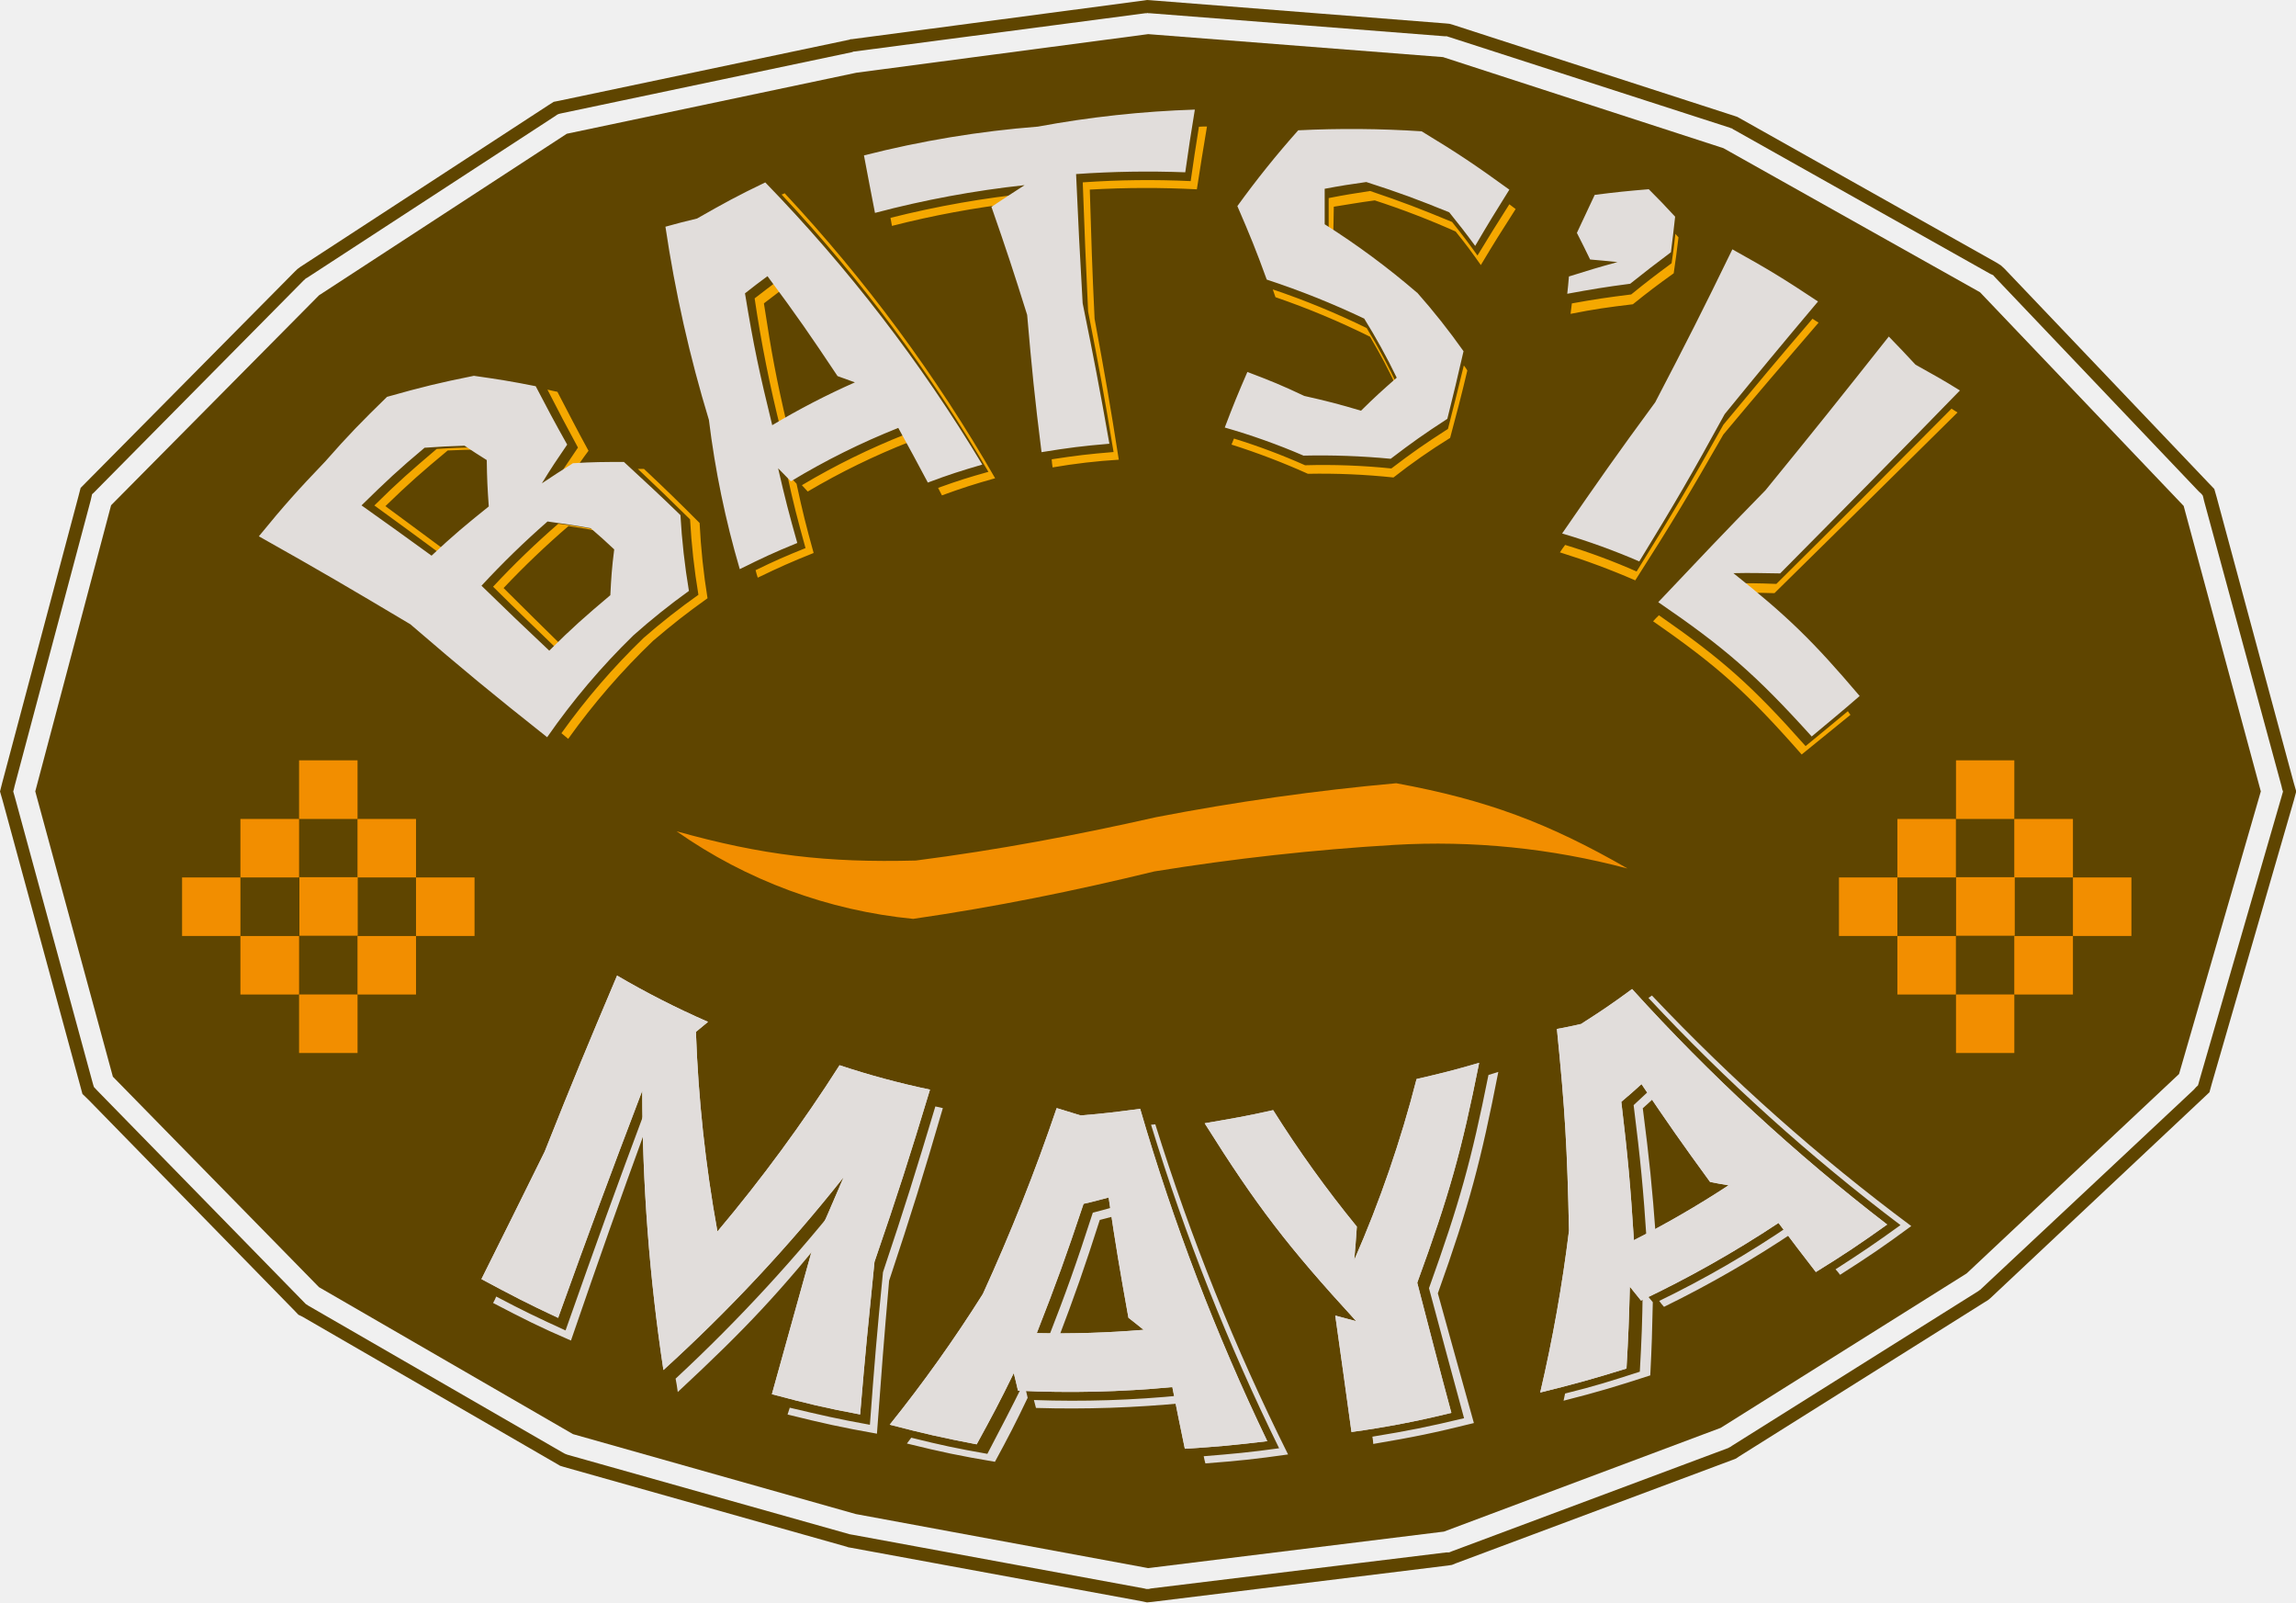
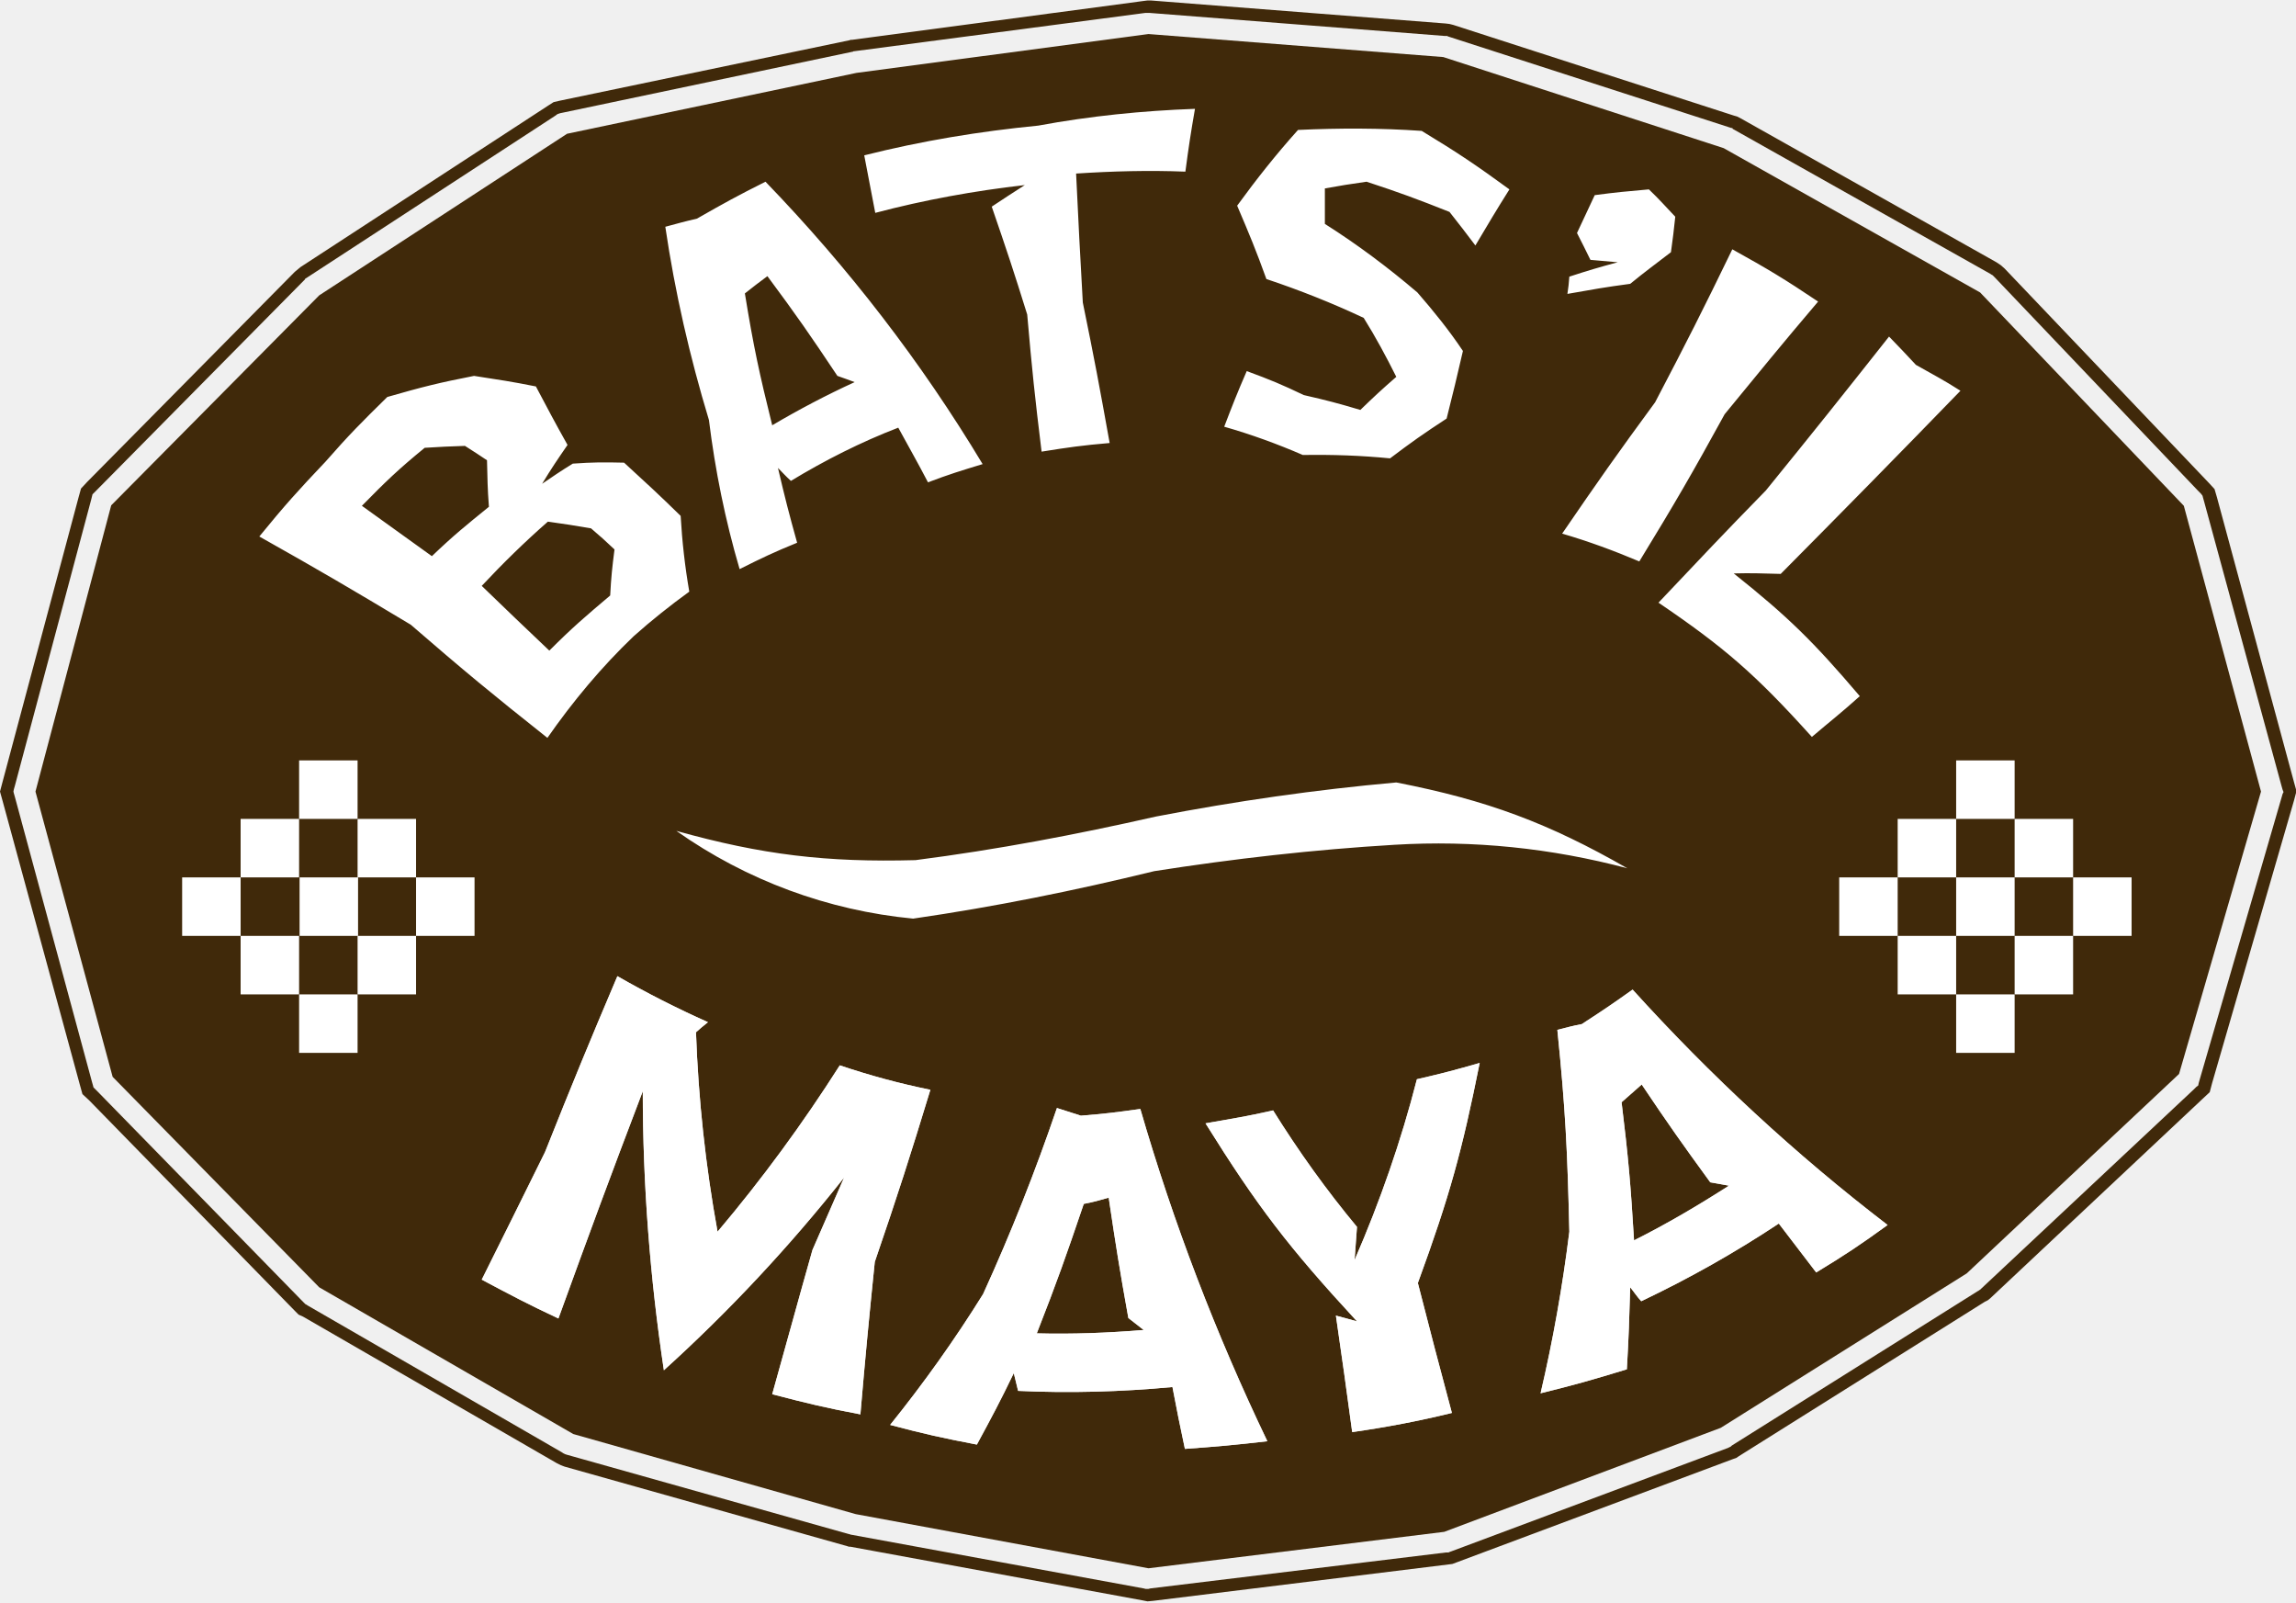
- <svg xmlns="http://www.w3.org/2000/svg" id="Capa_1" data-name="Capa 1" viewBox="0 0 479.05 334.21">
-   <defs>
-     <style>.cls-1{fill:#5f4500}.cls-2{fill:#f5a800}.cls-3{fill:#e1dddb}.cls-4{fill:#f28e00}</style>
-   </defs>
-   <path class="cls-1" d="M525,186.44l-16.07-59.53-.49-1.7-1.23-1.28L464.67,79.27l-.75-.69L463,78,409.5,47.92l-.58-.32-.71-.24L349.65,28.41l-.81-.23L348,28.1l-61.48-4.83-.73-.05-.75.11-60.84,8.06h-.27l-.27.11L163.28,44.2l-1.31.26-1.15.73-51.71,33.7-.62.46-.56.54L64.6,123.64,63.26,125l-.48,1.85L46.91,186.47l-.47,1.85.53,1.82,16.19,59.5.48,1.77L65,252.73l43,44,.69.73.86.42,53,30.65.75.44.84.26,59,16.64.3.11.31.05,61,11.22,1,.22,1.13-.11,61.67-7.58.83-.13.78-.32L408,327.72l.64-.25.62-.42,51.33-32.24.56-.34.54-.43,44.28-41.6,1.46-1.38.51-1.85,17.09-59,.51-1.9Zm-2.36,2.38-.21.73-17.07,58.94-.18.67-.15.48-.37.33-.47.53s-44.37,41.58-44.4,41.58l-.16.17-.17.09-.13.11-.22.15-51.3,32.2-.22.16-.16.1-.19.08a1.4,1.4,0,0,0-.18.12l-57.79,21.59-.3.13-.19.06h-.21l-.32,0-61.7,7.53-.4.1-.27,0-.27,0-.4-.1-61-11.23-.11,0-.18-.06-.11,0-59-16.62-.32-.13-.18-.06-.22-.13-.3-.16-53-30.59-.33-.23-.22-.12-.12-.14-.3-.3-43-44-.46-.49-.32-.34-.13-.4-.19-.67L49.52,189.43l-.19-.66-.13-.45.13-.46.16-.7,15.89-59.64.27-1.21L66,126l.5-.51L109.8,81.71l.22-.18.13-.15.16-.11.27-.15,51.73-33.71.38-.27L163,47l.34-.09.46-.1L224.21,34.1l.13-.05s0,0,.14-.07h.08l60.84-8,.27,0,.19-.05.18.05.32,0,61.47,4.8.27,0h.21l.24.09.27.08,58.54,18.91.32.13h.16l.14.17.23.11,53.52,30.09.34.15.24.11.19.23.26.28,42.47,44.63.51.46.3.38.1.37.16.7,16.16,59.5.16.7.16.46Z" transform="translate(-46.44 -23.22)" />
-   <polygon class="cls-1" points="471.71 165.08 454.65 224.03 410.33 265.63 359.02 297.84 301.28 319.48 239.56 327.1 178.54 315.82 119.55 299.15 66.56 268.5 23.55 224.59 7.36 165.08 23.18 105.39 66.56 61.6 118.26 27.9 178.68 15.17 239.56 7.12 301.07 11.91 359.59 30.91 413.12 60.96 455.61 105.53 471.71 165.08" />
-   <path class="cls-2" d="M163.33,159.24a9.29,9.29,0,0,1,.86-.83c-5.09-5-7.64-7.51-12.68-12.53a181.55,181.55,0,0,1,13.56-12.94c2.87.43,4.27.68,7.08,1.23l-.3-.26c-3.5-.69-5.3-1-8.92-1.44a177,177,0,0,0-13.61,13.13c5.55,5.51,8.39,8.22,14,13.64m-23.47-20.83c-5.17-3.86-7.8-5.76-13-9.61,5-4.86,7.66-7.16,13-11.61,2.69-.1,4-.18,6.65-.21-.29-.17-.43-.27-.64-.4-3.32,0-5,.08-8.31.29-5.32,4.53-8,6.83-13,11.79,5.8,4.21,8.69,6.33,14.46,10.59.35-.35.54-.54.88-.84m86.59-34.16c-.88-.32-1.36-.59-2.29-.89.18.28.27.41.45.71l1.23.45c.27-.08.37-.18.61-.27m-57.25,13c-2.68-4.91-3.91-7.37-6.49-12.3-.79-.18-1.23-.24-2.08-.46,2.49,4.88,3.8,7.32,6.37,12.09-2.14,3.14-3.21,4.74-5.23,7.93,1.7-1.13,2.58-1.67,4.32-2.74,1.16-1.85,1.77-2.73,3.11-4.52M332.31,93.48c2.46,4.23,3.59,6.4,5.66,10.72.08-.11.13-.11.24-.16a122.46,122.46,0,0,0-6.62-12.39A163,163,0,0,0,312,83.59c.24.67.35,1,.56,1.62a163,163,0,0,1,19.77,8.27m-126.48-7c1.49-1.16,2.32-1.74,3.83-2.92-.41-.7-.67-1-1.13-1.66-1.9,1.42-2.78,2.12-4.66,3.56A276.23,276.23,0,0,0,209.39,113c.54-.29.83-.43,1.36-.77-2.38-10.16-3.32-15.31-4.92-25.7M324.6,72.64c.08-2.46.08-3.78.13-6.3,3.38-.53,5.09-.86,8.55-1.32a170.55,170.55,0,0,1,16.87,6.49c2.23,2.76,3.28,4.19,5.26,7,2.81-4.7,4.26-7,7.26-11.68-.51-.41-.81-.61-1.31-1-2.73,4.29-4.05,6.4-6.65,10.69-2-2.79-3.08-4.21-5.3-7-6.73-2.78-10.13-4.1-17.1-6.46-3.45.54-5.23.8-8.65,1.48,0,2.89,0,4.4,0,7.34a10,10,0,0,1,1,.7M179.49,121c4.41,4.19,6.61,6.28,10.93,10.56a143.56,143.56,0,0,0,1.74,15.73,143,143,0,0,0-11.44,9,143.73,143.73,0,0,0-17.14,19.87c.5.44.85.73,1.41,1.18a144.93,144.93,0,0,1,17.72-20.46c4.44-3.75,6.72-5.55,11.35-8.87a141.43,141.43,0,0,1-1.65-15.7c-4.57-4.58-6.89-6.84-11.61-11.28-.47,0-.74,0-1.31,0m82.26-57.55a206.22,206.22,0,0,0-29.51,5.18c.11.66.16,1,.3,1.68a197.08,197.08,0,0,1,26-4.82c1.2-.83,1.84-1.24,3.19-2m147.94,83.31c2.78,0,4.15.05,7,.12q19.1-18.79,38.2-37.69c-.53-.3-.77-.51-1.25-.8-14.58,14.7-21.86,22-36.55,36.56-4-.15-5.86-.18-9.75-.09.91.72,1.42,1.12,2.33,1.9M425.9,90.53c-.51-.32-.78-.47-1.29-.82-7.5,8.75-11.2,13.2-18.59,22.1-6.93,12.4-10.59,18.51-18.11,30.62A131.75,131.75,0,0,0,373,136.89c-.45.61-.66.88-1.09,1.55a153.68,153.68,0,0,1,15.72,5.84c7.68-12,11.32-18.11,18.38-30.42,7.86-9.4,11.82-14,19.86-23.33M396,72c-.27,2.46-.41,3.7-.79,6.13-3.45,2.55-5.16,3.86-8.43,6.51-5.11.64-7.56,1-12.38,1.87-.13.9-.16,1.35-.27,2.18,5.09-1,7.69-1.37,13-2,3.3-2.65,5-3.94,8.52-6.46.43-3,.64-4.47,1-7.5-.27-.3-.37-.4-.64-.72m36.52,100.31a5.23,5.23,0,0,1-.54-.75c-3.54,2.95-5.28,4.36-8.82,7.28-11.22-12.65-17.44-18.14-30.6-27.29a16.27,16.27,0,0,0-1.22,1.26c13.37,9.27,19.63,14.84,31,27.78,4.1-3.28,6.11-5,10.19-8.28M214.48,137.56c-4.18,1.69-6.27,2.59-10.39,4.6.15.64.26.92.45,1.56,4.63-2.23,6.94-3.26,11.66-5.15-1.58-5.7-2.31-8.62-3.57-14.46-.83-.86-1.18-1.27-2-2.11,1.36,6.32,2.17,9.37,3.88,15.56m-5-73.76a323.58,323.58,0,0,1,43.16,57.84c-4.21,1.18-6.35,1.85-10.5,3.35l.8,1.56c4.4-1.59,6.62-2.31,11.1-3.57a322,322,0,0,0-43.92-59.45,2.5,2.5,0,0,1-.64.27m4.24,60.63c.47.53.72.78,1.22,1.32a147.89,147.89,0,0,1,21.28-10.38c-.32-.61-.51-.94-.89-1.56a150.31,150.31,0,0,0-21.61,10.62M351.85,99.49c-1.29,5.3-1.94,7.9-3.3,13.2-4.93,3.17-7.31,4.83-11.81,8.25a137.56,137.56,0,0,0-18-.67,133.61,133.61,0,0,0-14.84-5.57c-.19.52-.32.75-.51,1.26a147.64,147.64,0,0,1,15.94,6.09,143.45,143.45,0,0,1,17.85.77A127.32,127.32,0,0,1,349,114.57c1.5-5.64,2.26-8.44,3.59-14.07a8.52,8.52,0,0,0-.69-1M294.88,61a192.7,192.7,0,0,0-22.53.26c.38,10.76.62,16.13,1.12,26.94,2.29,11.67,3.39,17.57,5.31,29.31-5.14.42-7.77.73-12.91,1.52a15.88,15.88,0,0,0,.19,1.69,125.86,125.86,0,0,1,13.81-1.61c-1.84-11.78-2.88-17.61-5.05-29.39-.52-10.8-.67-16.13-1-26.95a203.07,203.07,0,0,1,22.34-.06c.81-5.22,1.23-7.87,2.11-13.1-.66,0-1,0-1.68.05-.72,4.56-1.08,6.78-1.72,11.34" transform="translate(-46.44 -23.22)" />
-   <path class="cls-3" d="M165.93,119.88c-2.6,1.63-3.88,2.46-6.43,4.16,2-3.27,3.09-4.88,5.28-8.08-2.71-4.81-4-7.27-6.57-12.18-5-1-7.66-1.42-12.89-2.17-7.2,1.45-10.79,2.32-18.13,4.39-5.33,5.2-8,7.91-12.91,13.5-5.74,6-8.52,9.09-13.83,15.59,12.78,7.18,19.07,10.88,31.61,18.35C143.29,163.1,149,167.81,160.6,177a145.14,145.14,0,0,1,18-21.25,143.28,143.28,0,0,1,11.58-9.27,146.4,146.4,0,0,1-1.77-15.81c-4.63-4.5-7-6.66-11.79-11.09-4.24,0-6.37,0-10.72.27M135,116.62c3.35-.23,5-.33,8.36-.43,1.85,1.22,2.76,1.84,4.64,3,.05,3.94.15,5.84.42,9.67-4.84,3.89-7.26,5.89-11.94,10.27-5.85-4.24-8.74-6.33-14.61-10.49,5.1-5,7.72-7.47,13.13-12m38.74,30.77c-5.25,4.43-7.79,6.65-12.7,11.53-5.71-5.37-8.54-8.1-14.14-13.54A181.06,181.06,0,0,1,160.68,132c3.65.51,5.47.76,9,1.4,2,1.73,3,2.62,4.91,4.42-.49,3.88-.62,5.81-.81,9.61m18.11-78.63c-2.62.61-4,1-6.61,1.71a278.79,278.79,0,0,0,9.07,40.3,194.25,194.25,0,0,0,6.44,31.13c4.8-2.38,7.15-3.48,12-5.46-1.74-6.14-2.54-9.25-4-15.58,1.1,1.1,1.61,1.67,2.66,2.72a151.34,151.34,0,0,1,22.41-11.14c2.5,4.55,3.75,6.82,6.17,11.4,4.5-1.69,6.78-2.41,11.36-3.75a323.53,323.53,0,0,0-45.28-58.86c-5.82,2.79-8.63,4.34-14.23,7.53m15.68,43.11c-2.66-10.88-3.86-16.37-5.68-27.5,1.88-1.49,2.81-2.19,4.69-3.58,6.11,8.2,9,12.41,14.62,20.84,1.48.54,2.17.77,3.62,1.31a158.81,158.81,0,0,0-17.25,8.93M226.7,55.63c.91,4.79,1.36,7.21,2.3,12a211.18,211.18,0,0,1,31.22-5.79c-2.79,1.78-4.19,2.73-6.92,4.53,3.14,9,4.61,13.47,7.45,22.53,1,11.5,1.56,17.18,3,28.64,5.63-.91,8.44-1.28,14.16-1.76-2.07-11.74-3.2-17.6-5.58-29.31-.62-10.75-.89-16.19-1.37-26.94a211.31,211.31,0,0,1,22.78-.37c.74-5.28,1.15-7.85,2-13.08A218.33,218.33,0,0,0,263,49.63a214.3,214.3,0,0,0-36.27,6M342.1,84.27A162.54,162.54,0,0,0,322.83,70v-7.4c3.4-.64,5.11-.91,8.68-1.41,7.05,2.27,10.5,3.56,17.31,6.32,2.22,2.78,3.32,4.15,5.41,7,2.76-4.71,4.21-7.06,7.13-11.73-7-5.07-10.69-7.56-18.3-12.17a223.75,223.75,0,0,0-25.75-.21,197.5,197.5,0,0,0-12.7,15.81c2.65,6.13,3.89,9.16,6.13,15.33a172.46,172.46,0,0,1,20.34,8.14A134,134,0,0,1,337.86,102c-3.08,2.71-4.53,4-7.45,6.89-4.68-1.39-7.05-2-11.84-3.08-4.58-2.17-7-3.16-11.87-5-2,4.61-2.94,6.89-4.72,11.59a135.74,135.74,0,0,1,16.43,5.86,154.86,154.86,0,0,1,18.19.66c4.53-3.45,6.86-5.11,11.82-8.33,1.39-5.6,2.09-8.43,3.38-14.11a142.94,142.94,0,0,0-9.7-12.25m48.35-21.54c-4.55.38-6.82.61-11.28,1.18-1.47,3.15-2.22,4.74-3.72,7.93,1.13,2.23,1.69,3.32,2.76,5.55,2.24.18,3.4.31,5.71.54-4.11,1.12-6.11,1.74-10.13,3-.13,1.47-.19,2.22-.35,3.61,5.14-.94,7.77-1.39,13.13-2.09,3.32-2.65,5-3.94,8.5-6.57.37-3,.56-4.44.88-7.42-2.17-2.35-3.25-3.48-5.5-5.73m35.31,23.42c-7-4.66-10.53-6.81-17.87-10.88-6.23,12.83-9.51,19.26-16.1,31.91-8,10.88-11.81,16.32-19.42,27.36a140.94,140.94,0,0,1,16.1,5.83c7.43-12.13,11-18.27,17.82-30.73,7.72-9.46,11.6-14.14,19.47-23.49m-1.36,90.77c4-3.37,6.06-5,10.05-8.48-9.7-11.43-15-16.59-26.34-25.62,3.8-.09,5.79,0,9.75.05q18.86-19,37.51-38.16c-3.64-2.27-5.58-3.32-9.27-5.38-2.19-2.38-3.32-3.54-5.57-5.87-10.21,12.89-15.3,19.29-25.72,32.05-9.06,9.26-13.51,14-22.38,23.36,13.75,9.41,20.26,15,32,28" transform="translate(-46.44 -23.22)" />
-   <path class="cls-3" d="M194.15,236.39c-1,.83-1.52,1.24-2.51,2.07a289.77,289.77,0,0,0,4.49,41.64,325,325,0,0,0,25.48-34.68,169.87,169.87,0,0,0,18.87,5.09c-4.37,14.44-6.67,21.63-11.58,35.93-1.29,12.76-1.93,19.05-3,31.83-7.42-1.39-11.1-2.28-18.41-4.23,3.38-12.06,5-18.07,8.39-30.14,2.65-6,4-9.06,6.59-15.14A335.91,335.91,0,0,1,184.86,309a390.66,390.66,0,0,1-4.42-58.25c-7.18,18.86-10.7,28.37-17.55,47.37-6.44-3-9.62-4.67-16-8.09,5.29-10.64,7.94-15.92,13.19-26.58,5.87-14.79,8.92-22.1,15.11-36.73a179.35,179.35,0,0,0,18.94,9.64" transform="translate(-46.44 -23.22)" />
-   <path class="cls-3" d="M271.94,255.89c5-.4,7.42-.72,12.39-1.38a451.06,451.06,0,0,0,26.52,69.33c-6.86.83-10.3,1.15-17.2,1.58-1.07-5.15-1.58-7.69-2.61-12.86a226,226,0,0,1-32.2.75c-.35-1.47-.51-2.23-.88-3.67-2.92,6-4.53,9-7.74,14.86-7.34-1.41-10.93-2.22-18.14-4.1a292.7,292.7,0,0,0,19.43-27.27,411.17,411.17,0,0,0,15.4-38.77l5,1.53m-9.16,45.41a212.55,212.55,0,0,0,22.3-.69c-1.27-1-1.88-1.53-3.17-2.52-1.79-10-2.65-15-4.13-25.08-2.11.56-3.13.86-5.23,1.32-3.63,10.87-5.59,16.33-9.77,27" transform="translate(-46.44 -23.22)" />
-   <path class="cls-3" d="M312.07,254.78a241.21,241.21,0,0,0,17.47,24.31c-.19,2.76-.29,4.14-.54,6.94a246.36,246.36,0,0,0,13-37.73c5.25-1.21,7.91-1.87,13.06-3.38-3.66,18.36-6.25,27.63-12.92,45.87,2.84,10.91,4.2,16.3,7.12,27.14a197.93,197.93,0,0,1-20.84,4c-1.34-9.7-2-14.57-3.38-24.29,1.75.5,2.66.69,4.37,1.17-14.36-15.65-20.76-24-31.62-41.28,5.74-1,8.6-1.45,14.28-2.74" transform="translate(-46.44 -23.22)" />
-   <path class="cls-3" d="M376.39,236.77c4.32-2.76,6.41-4.18,10.58-7.24a404.41,404.41,0,0,0,53.22,49.12c-5.84,4.16-8.82,6.16-14.88,9.91-3.15-4.07-4.71-6.13-7.79-10.24a232,232,0,0,1-28.69,16.19c-.95-1.15-1.4-1.77-2.33-2.89-.17,6.8-.3,10.2-.7,17.07-7.18,2.22-10.74,3.21-18,5a318.37,318.37,0,0,0,6-33.74c-.35-17-.83-25.39-2.52-42.09,2.07-.37,3.11-.61,5.14-1.07m10.93,45.12a204.57,204.57,0,0,0,19.75-11.44c-1.55-.27-2.33-.38-3.86-.7-5.9-8.09-8.75-12.16-14.31-20.41-1.68,1.53-2.46,2.22-4.21,3.69,1.37,11.5,1.89,17.28,2.63,28.86" transform="translate(-46.44 -23.22)" />
-   <path class="cls-3" d="M224.06,270.91A340.94,340.94,0,0,1,187.4,310.8c.22,1.07.29,1.64.45,2.79,14.5-13.48,21.17-20.66,33.26-35.67,1.2-2.81,1.74-4.2,2.95-7m-42.42-17.66c-7.07,18.92-10.47,28.4-17.2,47.48-5.81-2.65-8.73-4.05-14.47-7.07a9.66,9.66,0,0,1-.65,1.34c6.41,3.34,9.65,5,16.25,7.84,6.29-18.26,9.47-27.3,16.1-45.49,0-1.63,0-2.46,0-4.1m105.65,49-1.62-1.23a.65.65,0,0,0,.06.23c.51.41.78.6,1.29,1l.27,0m101.85-47.83c1.32-1.21,2-1.79,3.25-3-.37-.6-.59-.91-1-1.53-1.64,1.55-2.47,2.3-4.13,3.84,1.42,11.4,2,17.22,2.76,28.82.75-.4,1.13-.61,1.9-1-.8-10.91-1.37-16.38-2.74-27.09M275.92,277.69c1.67-.43,2.44-.61,4.1-1.1a18.68,18.68,0,0,1-.32-1.85c-2.09.62-3.16.89-5.25,1.44-3.53,10.89-5.44,16.28-9.62,27,.86,0,1.29,0,2.15,0,3.85-10.12,5.65-15.27,8.94-25.53m133.86-6.78c-.78-.12-1.21-.16-1.93-.32a.45.45,0,0,0,.11.2c.65.09,1,.18,1.61.28a1.3,1.3,0,0,0,.21-.16m-21.2,38.48c-6.21,2-9.32,3-15.59,4.55-.13.58-.19.91-.32,1.5,7.29-1.85,10.9-2.95,18.09-5.28.32-6.14.4-9.19.53-15.27-.85-1-1.25-1.53-2.11-2.55-.08,6.78-.22,10.21-.6,17.05m-29.49-62.54c-.83.24-1.24.4-2.09.64-3.56,17.82-6.05,26.77-12.41,44.48,2.92,10.82,4.35,16.29,7.32,27.12-7.62,1.82-11.44,2.59-19.13,3.85a9.84,9.84,0,0,1,.18,1.52c8.5-1.44,12.68-2.29,21-4.36-3-10.82-4.55-16.27-7.52-27.06,6.59-18.41,9-27.67,12.62-46.19m33.57,47.77a12.22,12.22,0,0,0,1,1.24,231,231,0,0,0,27.57-15.92c-.38-.52-.56-.81-1-1.29a215.27,215.27,0,0,1-27.62,16m-1.47-63.73c-.24.15-.41.26-.73.5a409,409,0,0,0,52.59,47.39c-5.33,3.84-8.06,5.69-13.55,9.22a11,11,0,0,1,.94,1.15c6.08-3.88,9.05-5.89,14.86-10.17a415.92,415.92,0,0,1-54.11-48.09M252.43,326.48c-6.43-1.13-9.57-1.8-15.86-3.36-.38.49-.57.73-.91,1.21,7.31,1.8,11,2.57,18.37,3.81,2.85-5.25,4.24-7.93,6.83-13.35-.32-1.28-.45-1.92-.74-3.27-3,6.06-4.56,9-7.69,15M241.6,254c-4.17,13.91-6.32,20.83-10.93,34.59-1.26,12.73-1.79,19.13-2.73,31.83-6.72-1.2-10.08-2-16.72-3.56-.19.56-.27.86-.46,1.42,7.47,1.85,11.21,2.68,18.65,4,.94-12.78,1.42-19.16,2.54-31.91,4.75-14.31,7-21.54,11.21-36-.65-.18-.91-.21-1.56-.35m45,3.81a457,457,0,0,0,26.72,67.49c-6.25.86-9.44,1.15-15.73,1.66.11.61.19.89.35,1.5,6.93-.54,10.39-.89,17.25-1.87a462.85,462.85,0,0,1-27.7-68.86l-.89.08m-24.43,57.47c.14.58.24.94.42,1.61a245.38,245.38,0,0,0,31.06-1.05c-.11-.67-.22-1-.37-1.6a230,230,0,0,1-31.11,1" transform="translate(-46.44 -23.22)" />
-   <path class="cls-3" d="M194.15,236.39c-1,.83-1.52,1.24-2.51,2.07a289.77,289.77,0,0,0,4.49,41.64,325,325,0,0,0,25.48-34.68,169.87,169.87,0,0,0,18.87,5.09c-4.37,14.44-6.67,21.63-11.58,35.93-1.29,12.76-1.93,19.05-3,31.83-7.42-1.39-11.1-2.28-18.41-4.23,3.38-12.06,5-18.07,8.39-30.14,2.65-6,4-9.06,6.59-15.14A335.91,335.91,0,0,1,184.86,309a390.66,390.66,0,0,1-4.42-58.25c-7.18,18.86-10.7,28.37-17.55,47.37-6.44-3-9.62-4.67-16-8.09,5.29-10.64,7.94-15.92,13.19-26.58,5.87-14.79,8.92-22.1,15.11-36.73a179.35,179.35,0,0,0,18.94,9.64" transform="translate(-46.44 -23.22)" />
-   <path class="cls-3" d="M271.94,255.89c5-.4,7.42-.72,12.39-1.38a451.06,451.06,0,0,0,26.52,69.33c-6.86.83-10.3,1.15-17.2,1.58-1.07-5.15-1.58-7.69-2.61-12.86a226,226,0,0,1-32.2.75c-.35-1.47-.51-2.23-.88-3.67-2.92,6-4.53,9-7.74,14.86-7.34-1.41-10.93-2.22-18.14-4.1a292.7,292.7,0,0,0,19.43-27.27,411.17,411.17,0,0,0,15.4-38.77l5,1.53m-9.16,45.41a212.55,212.55,0,0,0,22.3-.69c-1.27-1-1.88-1.53-3.17-2.52-1.79-10-2.65-15-4.13-25.08-2.11.56-3.13.86-5.23,1.32-3.63,10.87-5.59,16.33-9.77,27" transform="translate(-46.44 -23.22)" />
-   <path class="cls-3" d="M312.07,254.78a241.21,241.21,0,0,0,17.47,24.31c-.19,2.76-.29,4.14-.54,6.94a246.36,246.36,0,0,0,13-37.73c5.25-1.21,7.91-1.87,13.06-3.38-3.66,18.36-6.25,27.63-12.92,45.87,2.84,10.91,4.2,16.3,7.12,27.14a197.93,197.93,0,0,1-20.84,4c-1.34-9.7-2-14.57-3.38-24.29,1.75.5,2.66.69,4.37,1.17-14.36-15.65-20.76-24-31.62-41.28,5.74-1,8.6-1.45,14.28-2.74" transform="translate(-46.44 -23.22)" />
-   <path class="cls-3" d="M376.39,236.77c4.32-2.76,6.41-4.18,10.58-7.24a404.41,404.41,0,0,0,53.22,49.12c-5.84,4.16-8.82,6.16-14.88,9.91-3.15-4.07-4.71-6.13-7.79-10.24a232,232,0,0,1-28.69,16.19c-.95-1.15-1.4-1.77-2.33-2.89-.17,6.8-.3,10.2-.7,17.07-7.18,2.22-10.74,3.21-18,5a318.37,318.37,0,0,0,6-33.74c-.35-17-.83-25.39-2.52-42.09,2.07-.37,3.11-.61,5.14-1.07m10.93,45.12a204.57,204.57,0,0,0,19.75-11.44c-1.55-.27-2.33-.38-3.86-.7-5.9-8.09-8.75-12.16-14.31-20.41-1.68,1.53-2.46,2.22-4.21,3.69,1.37,11.5,1.89,17.28,2.63,28.86" transform="translate(-46.44 -23.22)" />
-   <rect class="cls-4" x="86.8" y="183.03" width="12.21" height="12.21" />
-   <rect class="cls-4" x="74.59" y="170.83" width="12.21" height="12.2" />
-   <rect class="cls-4" x="74.59" y="195.25" width="12.21" height="12.2" />
-   <rect class="cls-4" x="62.4" y="158.6" width="12.2" height="12.23" />
-   <rect class="cls-4" x="62.4" y="207.44" width="12.2" height="12.21" />
-   <rect class="cls-4" x="50.16" y="170.83" width="12.24" height="12.2" />
-   <rect class="cls-4" x="50.16" y="195.25" width="12.24" height="12.2" />
-   <rect class="cls-4" x="37.99" y="183.03" width="12.17" height="12.21" />
-   <path class="cls-4" d="M385.94,204.37a153.92,153.92,0,0,0-48.6-4.91A498.62,498.62,0,0,0,287.26,205c-16.75,4.08-33.12,7.4-50.29,9.89a103.35,103.35,0,0,1-49.37-18.27c17.86,5,31.34,6.59,49.94,6.1,17.06-2.19,33.41-5.27,50.16-9.05a500.3,500.3,0,0,1,50.06-7.07c18.94,3.48,31.81,8.33,48.18,17.74" transform="translate(-46.44 -23.22)" />
-   <rect class="cls-4" x="62.47" y="182.98" width="12.17" height="12.21" />
-   <rect class="cls-4" x="432.51" y="183.03" width="12.2" height="12.21" />
-   <rect class="cls-4" x="420.27" y="170.83" width="12.24" height="12.2" />
-   <rect class="cls-4" x="420.27" y="195.25" width="12.24" height="12.2" />
-   <rect class="cls-4" x="408.11" y="158.6" width="12.17" height="12.23" />
-   <rect class="cls-4" x="408.11" y="207.44" width="12.17" height="12.21" />
-   <rect class="cls-4" x="395.88" y="170.83" width="12.21" height="12.2" />
-   <rect class="cls-4" x="395.88" y="195.25" width="12.21" height="12.2" />
-   <rect class="cls-4" x="383.69" y="183.03" width="12.19" height="12.21" />
-   <rect class="cls-4" x="408.13" y="182.98" width="12.24" height="12.21" />
+ <svg xmlns="http://www.w3.org/2000/svg" version="1.1" id="Capa_1" x="0px" y="0px" viewBox="0 0 479 334.2" style="enable-background:new 0 0 479 334.2;" xml:space="preserve">
+   <style type="text/css">
+ 	.st0{fill:#40290A;}
+ 	.st1{fill:#FFFFFF;}
+ 	.st2{fill:#E1DDDB;}
+ </style>
+   <path class="st0" d="M478.6,163.2l-16.1-59.5L462,102l-1.2-1.3L418.2,56l-0.8-0.7l-0.9-0.6l-53.5-30.1l-0.6-0.3l-0.7-0.2L303.2,5.2  L302.4,5l-0.8-0.1l-61.5-4.8l-0.7,0l-0.8,0.1l-60.8,8.1h-0.3l-0.3,0.1L116.8,21l-1.3,0.3l-1.1,0.7L62.7,55.7l-0.6,0.5l-0.6,0.5  l-43.3,43.8l-1.3,1.4l-0.5,1.8L0.5,163.2L0,165.1l0.5,1.8l16.2,59.5l0.5,1.8l1.4,1.3l43,44l0.7,0.7l0.9,0.4l53,30.6l0.8,0.4l0.8,0.3  l59,16.6l0.3,0.1l0.3,0l61,11.2l1,0.2l1.1-0.1l61.7-7.6l0.8-0.1l0.8-0.3l57.8-21.6l0.6-0.2l0.6-0.4l51.3-32.2l0.6-0.3l0.5-0.4  l44.3-41.6l1.5-1.4l0.5-1.9l17.1-59l0.5-1.9L478.6,163.2z M476.2,165.6l-0.2,0.7l-17.1,58.9l-0.2,0.7l-0.1,0.5l-0.4,0.3l-0.5,0.5  c0,0-44.4,41.6-44.4,41.6l-0.2,0.2l-0.2,0.1l-0.1,0.1l-0.2,0.1l-51.3,32.2l-0.2,0.2l-0.2,0.1l-0.2,0.1c-0.1,0-0.1,0.1-0.2,0.1  l-57.8,21.6l-0.3,0.1l-0.2,0.1h-0.2h-0.3l-61.7,7.5l-0.4,0.1h-0.3h-0.3l-0.4-0.1l-61-11.2h-0.1l-0.2-0.1h-0.1l-59-16.6l-0.3-0.1  l-0.2-0.1l-0.2-0.1l-0.3-0.2l-53-30.6l-0.3-0.2l-0.2-0.1l-0.1-0.1l-0.3-0.3l-43-44l-0.5-0.5l-0.3-0.3l-0.1-0.4l-0.2-0.7L3.1,166.2  l-0.2-0.7l-0.1-0.4l0.1-0.5l0.2-0.7l15.9-59.6l0.3-1.2l0.3-0.3l0.5-0.5l43.3-43.8l0.2-0.2l0.1-0.2l0.2-0.1l0.3-0.2l51.7-33.7  l0.4-0.3l0.3-0.1l0.3-0.1l0.5-0.1l60.4-12.7l0.1,0c0,0,0,0,0.1-0.1h0.1l60.8-8h0.3l0.2,0l0.2,0h0.3l61.5,4.8h0.3h0.2l0.2,0.1  l0.3,0.1l58.5,18.9l0.3,0.1h0.2l0.1,0.2l0.2,0.1l53.5,30.1l0.3,0.2l0.2,0.1l0.2,0.2l0.3,0.3l42.5,44.6l0.5,0.5l0.3,0.4l0.1,0.4  l0.2,0.7L476,164l0.2,0.7l0.2,0.5L476.2,165.6z" />
+   <polygon class="st0" points="471.7,165.1 454.6,224 410.3,265.6 359,297.8 301.3,319.5 239.6,327.1 178.5,315.8 119.6,299.1   66.6,268.5 23.5,224.6 7.4,165.1 23.2,105.4 66.6,61.6 118.3,27.9 178.7,15.2 239.6,7.1 301.1,11.9 359.6,30.9 413.1,61   455.6,105.5 " />
+   <path class="st1" d="M119.5,96.7c-2.6,1.6-3.9,2.5-6.4,4.2c2-3.3,3.1-4.9,5.3-8.1c-2.7-4.8-4-7.3-6.6-12.2c-5-1-7.7-1.4-12.9-2.2  c-7.2,1.4-10.8,2.3-18.1,4.4c-5.3,5.2-8,7.9-12.9,13.5c-5.7,6-8.5,9.1-13.8,15.6c12.8,7.2,19.1,10.9,31.6,18.4  c11.2,9.7,16.9,14.4,28.5,23.6c5.3-7.6,11.3-14.8,18-21.2c3.7-3.3,7.6-6.4,11.6-9.3c-0.9-5.2-1.5-10.5-1.8-15.8  c-4.6-4.5-7-6.7-11.8-11.1C125.9,96.4,123.8,96.4,119.5,96.7 M88.6,93.4c3.4-0.2,5-0.3,8.4-0.4c1.9,1.2,2.8,1.8,4.6,3  c0.1,3.9,0.1,5.8,0.4,9.7c-4.8,3.9-7.3,5.9-11.9,10.3c-5.9-4.2-8.7-6.3-14.6-10.5C80.5,100.4,83.1,97.9,88.6,93.4 M127.3,124.2  c-5.2,4.4-7.8,6.6-12.7,11.5c-5.7-5.4-8.5-8.1-14.1-13.5c4.4-4.7,9-9.2,13.8-13.4c3.6,0.5,5.5,0.8,9,1.4c2,1.7,3,2.6,4.9,4.4  C127.7,118.5,127.5,120.4,127.3,124.2 M145.4,45.6c-2.6,0.6-4,1-6.6,1.7c2,13.6,5.1,27.1,9.1,40.3c1.3,10.5,3.4,20.9,6.4,31.1  c4.8-2.4,7.1-3.5,12-5.5c-1.7-6.1-2.5-9.2-4-15.6c1.1,1.1,1.6,1.7,2.7,2.7c7.1-4.3,14.6-8.1,22.4-11.1c2.5,4.6,3.8,6.8,6.2,11.4  c4.5-1.7,6.8-2.4,11.4-3.8c-12.8-21.3-28-41-45.3-58.9C153.9,40.8,151,42.4,145.4,45.6 M161.1,88.7c-2.7-10.9-3.9-16.4-5.7-27.5  c1.9-1.5,2.8-2.2,4.7-3.6c6.1,8.2,9,12.4,14.6,20.8c1.5,0.5,2.2,0.8,3.6,1.3C172.4,82.4,166.7,85.4,161.1,88.7 M180.3,32.4  c0.9,4.8,1.4,7.2,2.3,12c10.2-2.7,20.7-4.6,31.2-5.8c-2.8,1.8-4.2,2.7-6.9,4.5c3.1,9,4.6,13.5,7.4,22.5c1,11.5,1.6,17.2,3,28.6  c5.6-0.9,8.4-1.3,14.2-1.8c-2.1-11.7-3.2-17.6-5.6-29.3c-0.6-10.8-0.9-16.2-1.4-26.9c7.6-0.5,15.2-0.7,22.8-0.4  c0.7-5.3,1.1-7.9,2-13.1c-11,0.4-21.9,1.5-32.7,3.5C204.3,27.4,192.2,29.4,180.3,32.4 M295.7,61c-6.1-5.2-12.5-10-19.3-14.3v-7.4  c3.4-0.6,5.1-0.9,8.7-1.4c7,2.3,10.5,3.6,17.3,6.3c2.2,2.8,3.3,4.2,5.4,7c2.8-4.7,4.2-7.1,7.1-11.7c-7-5.1-10.7-7.6-18.3-12.2  c-8.6-0.6-17.2-0.6-25.8-0.2c-4.5,5-8.7,10.3-12.7,15.8c2.6,6.1,3.9,9.2,6.1,15.3c6.9,2.3,13.7,5,20.3,8.1c2.5,4,4.7,8.1,6.8,12.3  c-3.1,2.7-4.5,4-7.5,6.9c-4.7-1.4-7-2-11.8-3.1c-4.6-2.2-7-3.2-11.9-5c-2,4.6-2.9,6.9-4.7,11.6c5.6,1.6,11.1,3.6,16.4,5.9  c6.1-0.1,12.1,0.1,18.2,0.7c4.5-3.4,6.9-5.1,11.8-8.3c1.4-5.6,2.1-8.4,3.4-14.1C302.4,69,299.1,64.9,295.7,61 M344,39.5  c-4.5,0.4-6.8,0.6-11.3,1.2c-1.5,3.2-2.2,4.7-3.7,7.9c1.1,2.2,1.7,3.3,2.8,5.6c2.2,0.2,3.4,0.3,5.7,0.5c-4.1,1.1-6.1,1.7-10.1,3  c-0.1,1.5-0.2,2.2-0.4,3.6c5.1-0.9,7.8-1.4,13.1-2.1c3.3-2.7,5-3.9,8.5-6.6c0.4-3,0.6-4.4,0.9-7.4C347.3,42.9,346.3,41.7,344,39.5   M379.3,62.9c-7-4.7-10.5-6.8-17.9-10.9c-6.2,12.8-9.5,19.3-16.1,31.9c-8,10.9-11.8,16.3-19.4,27.4c5.5,1.6,10.9,3.6,16.1,5.8  c7.4-12.1,11-18.3,17.8-30.7C367.6,76.9,371.4,72.2,379.3,62.9 M378,153.7c4-3.4,6.1-5,10-8.5c-9.7-11.4-15-16.6-26.3-25.6  c3.8-0.1,5.8,0,9.8,0.1c12.6-12.7,25.1-25.4,37.5-38.2c-3.6-2.3-5.6-3.3-9.3-5.4c-2.2-2.4-3.3-3.5-5.6-5.9  c-10.2,12.9-15.3,19.3-25.7,32.1c-9.1,9.3-13.5,14-22.4,23.4C359.7,135,366.2,140.6,378,153.7" />
+   <path class="st2" d="M147.7,213.2c-1,0.8-1.5,1.2-2.5,2.1c0.5,14,2,27.9,4.5,41.6c9.3-11,17.8-22.6,25.5-34.7  c6.2,2.1,12.5,3.8,18.9,5.1c-4.4,14.4-6.7,21.6-11.6,35.9c-1.3,12.8-1.9,19-3,31.8c-7.4-1.4-11.1-2.3-18.4-4.2  c3.4-12.1,5-18.1,8.4-30.1c2.6-6,4-9.1,6.6-15.1c-11.4,14.4-24,27.9-37.6,40.2c-2.9-19.3-4.4-38.8-4.4-58.2  c-7.2,18.9-10.7,28.4-17.6,47.4c-6.4-3-9.6-4.7-16-8.1c5.3-10.6,7.9-15.9,13.2-26.6c5.9-14.8,8.9-22.1,15.1-36.7  C134.9,207.1,141.2,210.3,147.7,213.2" />
+   <path class="st2" d="M225.5,232.7c5-0.4,7.4-0.7,12.4-1.4c6.9,23.8,15.8,47,26.5,69.3c-6.9,0.8-10.3,1.1-17.2,1.6  c-1.1-5.1-1.6-7.7-2.6-12.9c-10.7,1-21.5,1.3-32.2,0.8c-0.4-1.5-0.5-2.2-0.9-3.7c-2.9,6-4.5,9-7.7,14.9c-7.3-1.4-10.9-2.2-18.1-4.1  c7-8.7,13.5-17.8,19.4-27.3c5.8-12.7,10.9-25.6,15.4-38.8L225.5,232.7 M216.3,278.1c7.4,0.2,14.9-0.1,22.3-0.7  c-1.3-1-1.9-1.5-3.2-2.5c-1.8-10-2.6-15-4.1-25.1c-2.1,0.6-3.1,0.9-5.2,1.3C222.4,262,220.5,267.4,216.3,278.1" />
+   <path class="st2" d="M265.6,231.6c5.3,8.5,11.1,16.6,17.5,24.3c-0.2,2.8-0.3,4.1-0.5,6.9c5.3-12.2,9.7-24.8,13-37.7  c5.2-1.2,7.9-1.9,13.1-3.4c-3.7,18.4-6.2,27.6-12.9,45.9c2.8,10.9,4.2,16.3,7.1,27.1c-6.9,1.7-13.8,3-20.8,4  c-1.3-9.7-2-14.6-3.4-24.3c1.8,0.5,2.7,0.7,4.4,1.2c-14.4-15.6-20.8-24-31.6-41.3C257.1,233.3,259.9,232.9,265.6,231.6" />
+   <path class="st2" d="M330,213.6c4.3-2.8,6.4-4.2,10.6-7.2c16.2,17.9,34,34.4,53.2,49.1c-5.8,4.2-8.8,6.2-14.9,9.9  c-3.1-4.1-4.7-6.1-7.8-10.2c-9.2,6.1-18.8,11.5-28.7,16.2c-1-1.1-1.4-1.8-2.3-2.9c-0.2,6.8-0.3,10.2-0.7,17.1  c-7.2,2.2-10.7,3.2-18,5c2.6-11.1,4.6-22.4,6-33.7c-0.4-17-0.8-25.4-2.5-42.1C326.9,214.3,327.9,214,330,213.6 M340.9,258.7  c6.8-3.4,13.4-7.3,19.8-11.4c-1.5-0.3-2.3-0.4-3.9-0.7c-5.9-8.1-8.8-12.2-14.3-20.4c-1.7,1.5-2.5,2.2-4.2,3.7  C339.7,241.3,340.2,247.1,340.9,258.7" />
+   <path class="st1" d="M147.7,213.2c-1,0.8-1.5,1.2-2.5,2.1c0.5,14,2,27.9,4.5,41.6c9.3-11,17.8-22.6,25.5-34.7  c6.2,2.1,12.5,3.8,18.9,5.1c-4.4,14.4-6.7,21.6-11.6,35.9c-1.3,12.8-1.9,19-3,31.8c-7.4-1.4-11.1-2.3-18.4-4.2  c3.4-12.1,5-18.1,8.4-30.1c2.6-6,4-9.1,6.6-15.1c-11.4,14.4-24,27.9-37.6,40.2c-2.9-19.3-4.4-38.8-4.4-58.2  c-7.2,18.9-10.7,28.4-17.6,47.4c-6.4-3-9.6-4.7-16-8.1c5.3-10.6,7.9-15.9,13.2-26.6c5.9-14.8,8.9-22.1,15.1-36.7  C134.9,207.1,141.2,210.3,147.7,213.2" />
+   <path class="st1" d="M225.5,232.7c5-0.4,7.4-0.7,12.4-1.4c6.9,23.8,15.8,47,26.5,69.3c-6.9,0.8-10.3,1.1-17.2,1.6  c-1.1-5.1-1.6-7.7-2.6-12.9c-10.7,1-21.5,1.3-32.2,0.8c-0.4-1.5-0.5-2.2-0.9-3.7c-2.9,6-4.5,9-7.7,14.9c-7.3-1.4-10.9-2.2-18.1-4.1  c7-8.7,13.5-17.8,19.4-27.3c5.8-12.7,10.9-25.6,15.4-38.8L225.5,232.7 M216.3,278.1c7.4,0.2,14.9-0.1,22.3-0.7  c-1.3-1-1.9-1.5-3.2-2.5c-1.8-10-2.6-15-4.1-25.1c-2.1,0.6-3.1,0.9-5.2,1.3C222.4,262,220.5,267.4,216.3,278.1" />
+   <path class="st1" d="M265.6,231.6c5.3,8.5,11.1,16.6,17.5,24.3c-0.2,2.8-0.3,4.1-0.5,6.9c5.3-12.2,9.7-24.8,13-37.7  c5.2-1.2,7.9-1.9,13.1-3.4c-3.7,18.4-6.2,27.6-12.9,45.9c2.8,10.9,4.2,16.3,7.1,27.1c-6.9,1.7-13.8,3-20.8,4  c-1.3-9.7-2-14.6-3.4-24.3c1.8,0.5,2.7,0.7,4.4,1.2c-14.4-15.6-20.8-24-31.6-41.3C257.1,233.3,259.9,232.9,265.6,231.6" />
+   <path class="st1" d="M330,213.6c4.3-2.8,6.4-4.2,10.6-7.2c16.2,17.9,34,34.4,53.2,49.1c-5.8,4.2-8.8,6.2-14.9,9.9  c-3.1-4.1-4.7-6.1-7.8-10.2c-9.2,6.1-18.8,11.5-28.7,16.2c-1-1.1-1.4-1.8-2.3-2.9c-0.2,6.8-0.3,10.2-0.7,17.1  c-7.2,2.2-10.7,3.2-18,5c2.6-11.1,4.6-22.4,6-33.7c-0.4-17-0.8-25.4-2.5-42.1C326.9,214.3,327.9,214,330,213.6 M340.9,258.7  c6.8-3.4,13.4-7.3,19.8-11.4c-1.5-0.3-2.3-0.4-3.9-0.7c-5.9-8.1-8.8-12.2-14.3-20.4c-1.7,1.5-2.5,2.2-4.2,3.7  C339.7,241.3,340.2,247.1,340.9,258.7" />
+   <rect x="86.8" y="183" class="st1" width="12.2" height="12.2" />
+   <rect x="74.6" y="170.8" class="st1" width="12.2" height="12.2" />
+   <rect x="74.6" y="195.2" class="st1" width="12.2" height="12.2" />
+   <rect x="62.4" y="158.6" class="st1" width="12.2" height="12.2" />
+   <rect x="62.4" y="207.4" class="st1" width="12.2" height="12.2" />
+   <rect x="50.2" y="170.8" class="st1" width="12.2" height="12.2" />
+   <rect x="50.2" y="195.2" class="st1" width="12.2" height="12.2" />
+   <rect x="38" y="183" class="st1" width="12.2" height="12.2" />
+   <path class="st1" d="M339.5,181.1c-15.8-4.2-32.2-5.9-48.6-4.9c-16.8,1-33.5,2.9-50.1,5.5c-16.8,4.1-33.1,7.4-50.3,9.9  c-17.8-1.7-34.8-8-49.4-18.3c17.9,5,31.3,6.6,49.9,6.1c17.1-2.2,33.4-5.3,50.2-9.1c16.6-3.2,33.3-5.6,50.1-7.1  C310.3,166.9,323.1,171.7,339.5,181.1" />
+   <rect x="62.5" y="183" class="st1" width="12.2" height="12.2" />
+   <rect x="432.5" y="183" class="st1" width="12.2" height="12.2" />
+   <rect x="420.3" y="170.8" class="st1" width="12.2" height="12.2" />
+   <rect x="420.3" y="195.2" class="st1" width="12.2" height="12.2" />
+   <rect x="408.1" y="158.6" class="st1" width="12.2" height="12.2" />
+   <rect x="408.1" y="207.4" class="st1" width="12.2" height="12.2" />
+   <rect x="395.9" y="170.8" class="st1" width="12.2" height="12.2" />
+   <rect x="395.9" y="195.2" class="st1" width="12.2" height="12.2" />
+   <rect x="383.7" y="183" class="st1" width="12.2" height="12.2" />
+   <rect x="408.1" y="183" class="st1" width="12.2" height="12.2" />
</svg>
